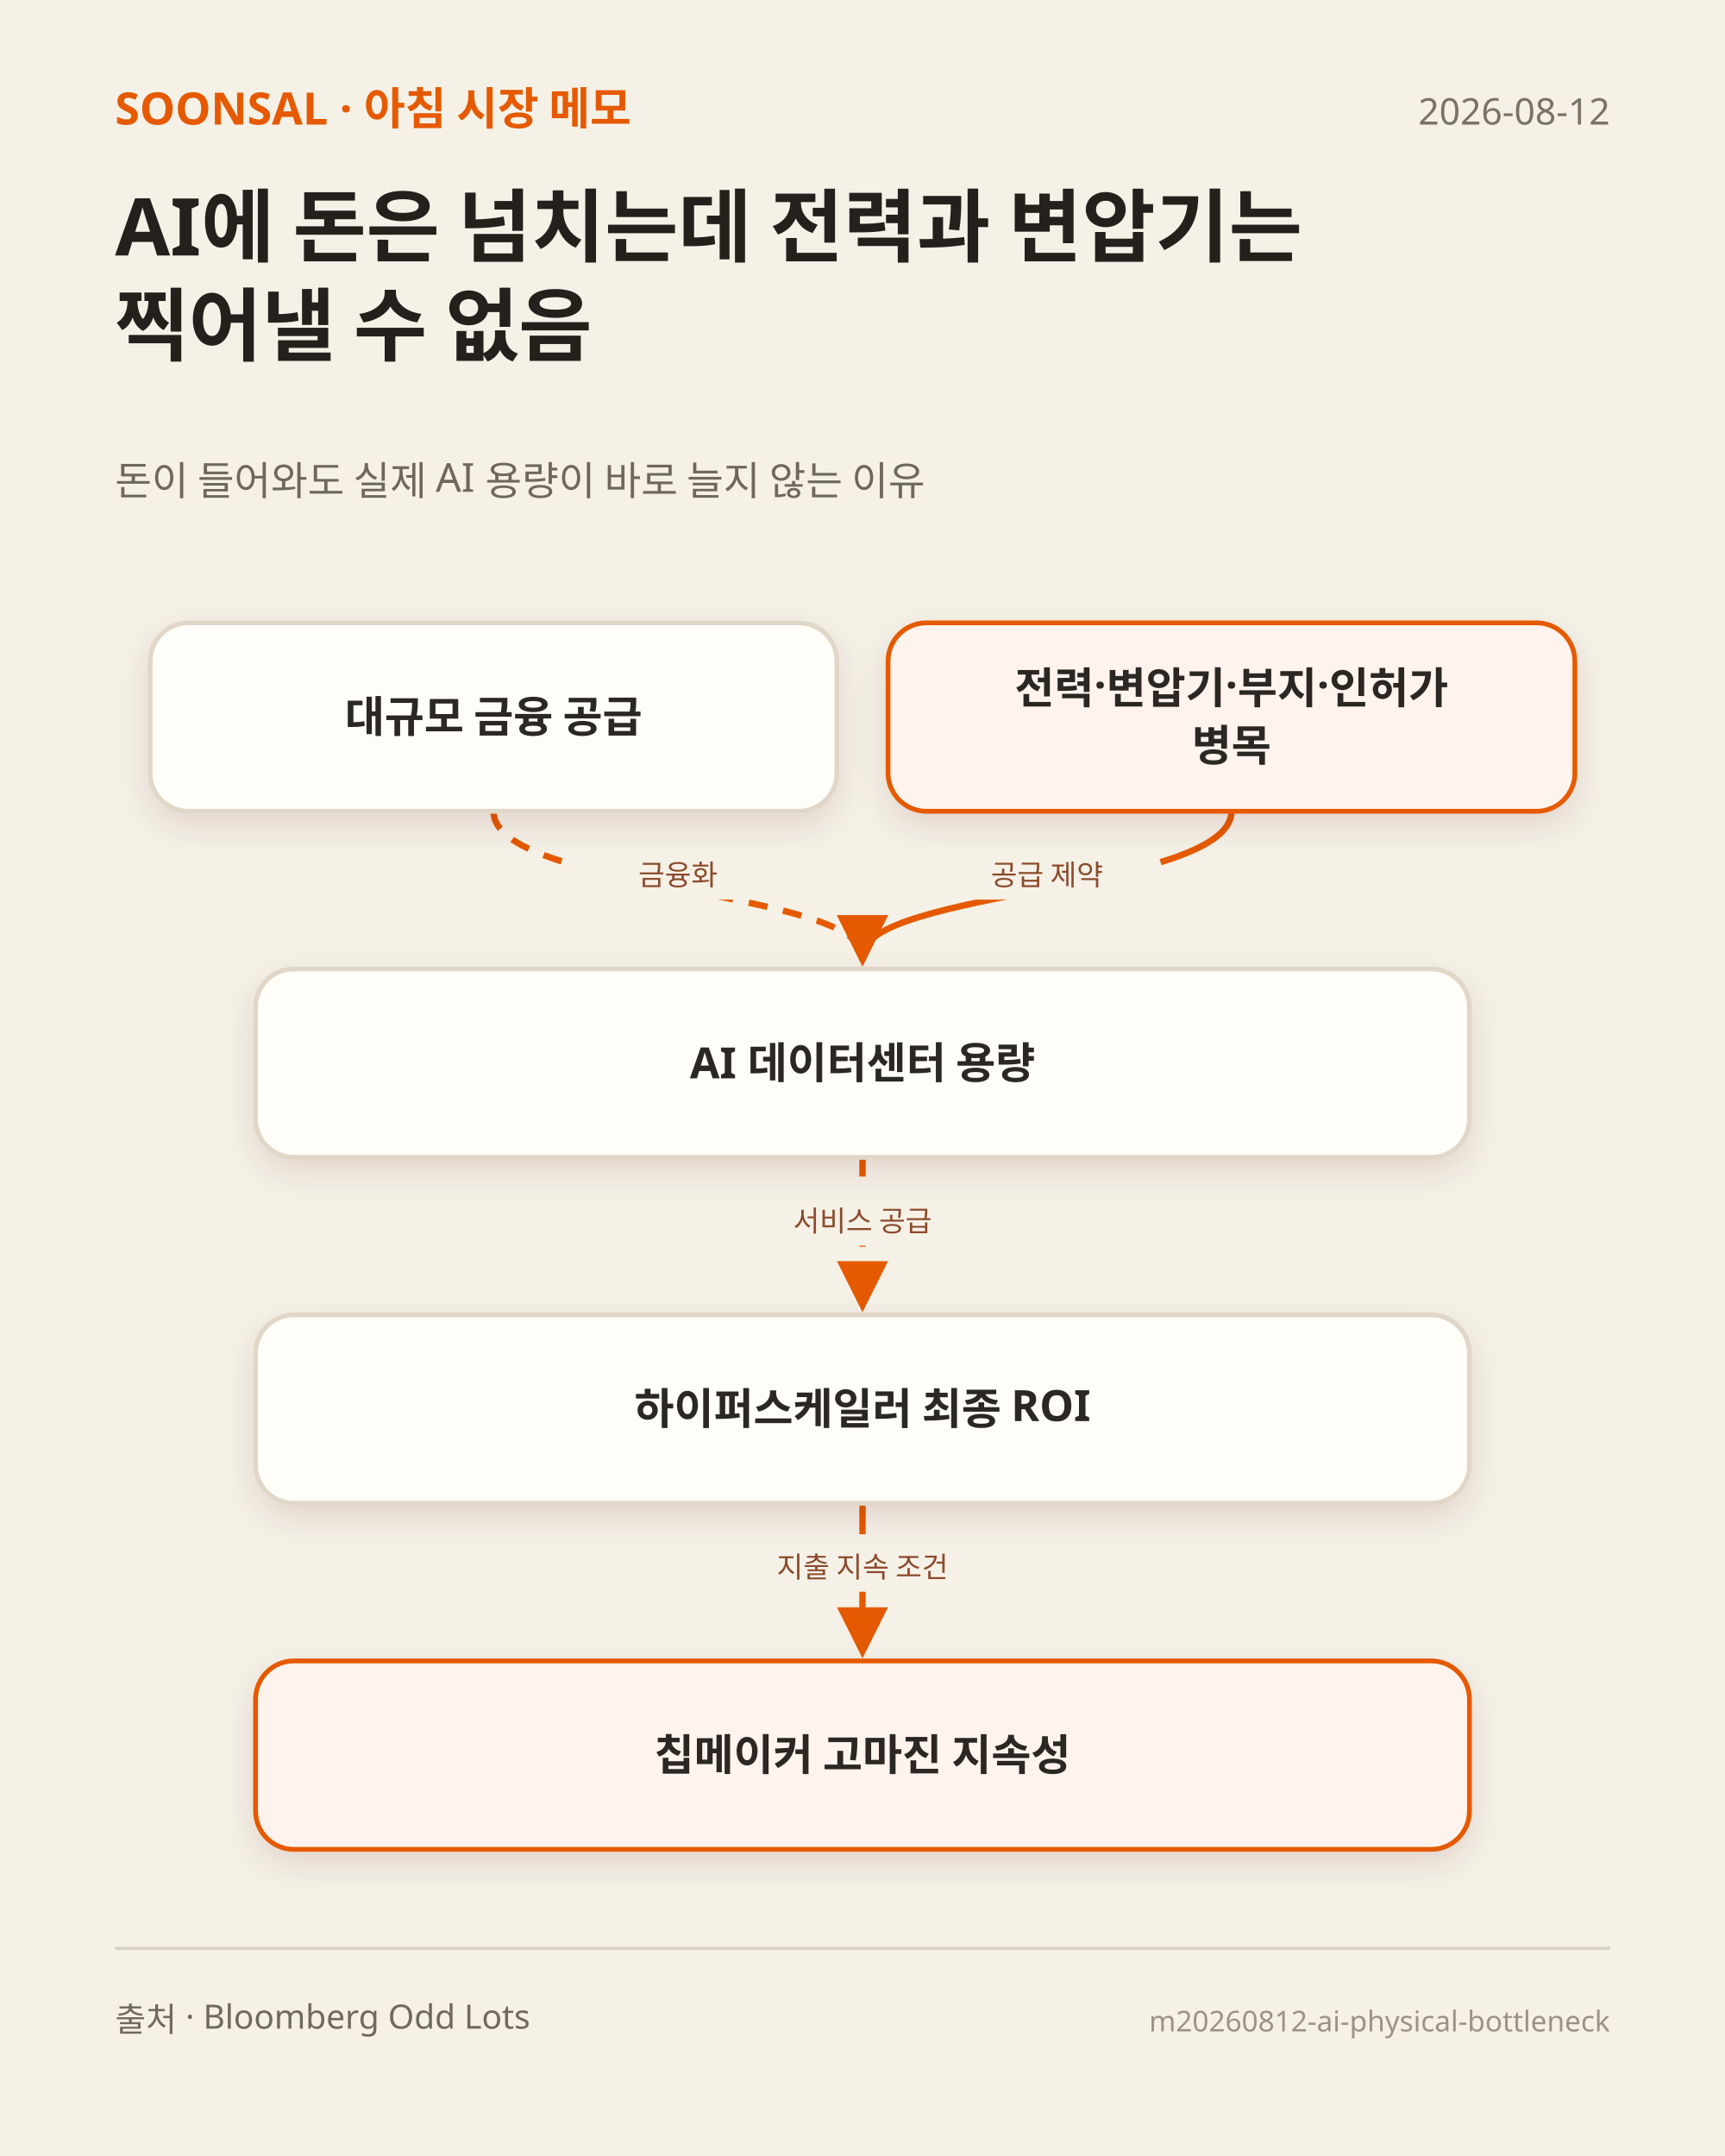
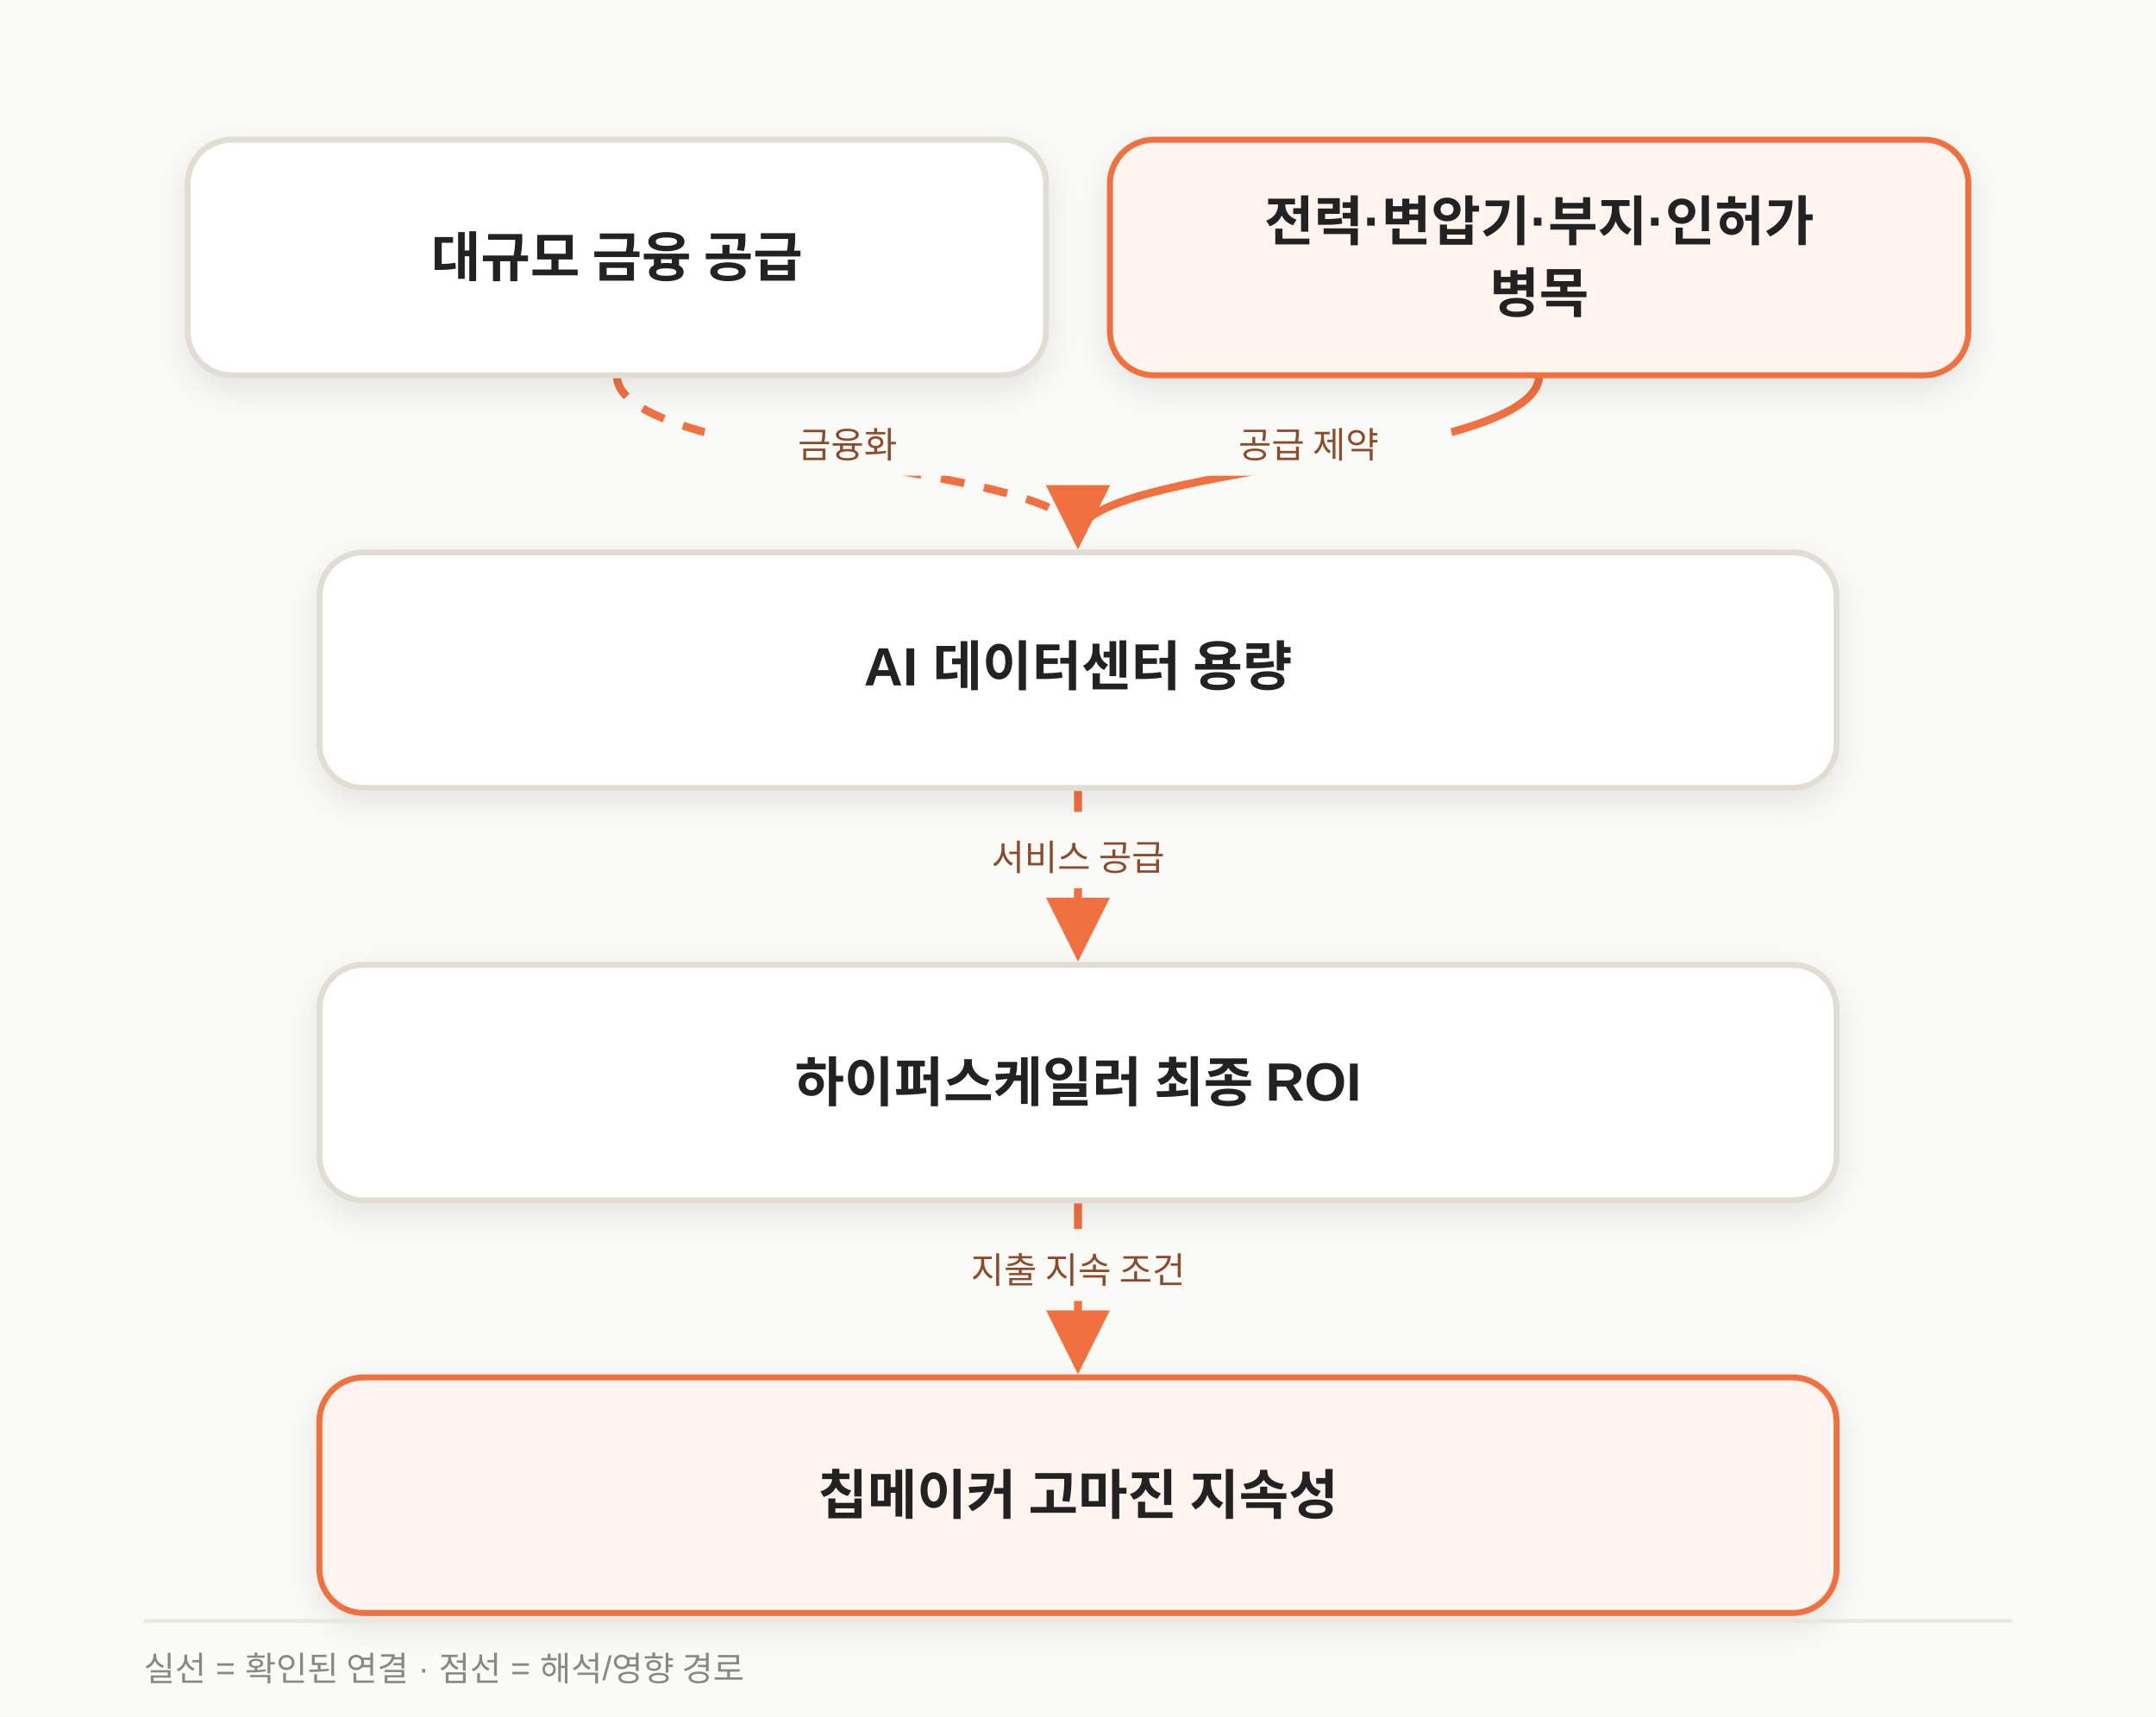
- <svg xmlns="http://www.w3.org/2000/svg" width="1080" height="1350" viewBox="0 0 1080 1350">
+ <svg xmlns="http://www.w3.org/2000/svg" width="1080" height="860" viewBox="0 0 1080 860">
  <defs>
    <filter id="shadow" x="-20%" y="-20%" width="140%" height="160%">
-       <feDropShadow dx="0" dy="8" stdDeviation="10" flood-color="#442718" flood-opacity=".12" />
+       <feDropShadow dx="0" dy="6" stdDeviation="8" flood-color="#111111" flood-opacity=".09" />
    </filter>
    <marker id="arrow" viewBox="0 0 10 10" refX="8" refY="5" markerWidth="8" markerHeight="8" orient="auto-start-reverse">
-       <path d="M 0 0 L 10 5 L 0 10 z" fill="#E55A00" />
+       <path d="M 0 0 L 10 5 L 0 10 z" fill="#F07040" />
    </marker>
  </defs>
-   <rect width="1080" height="1350" fill="#F6F1E7" />
-   <text x="72" y="78" font-family="Apple SD Gothic Neo,Malgun Gothic,sans-serif" font-size="28" font-weight="700" fill="#E55A00">SOONSAL · 아침 시장 메모</text>
-   <text x="1008" y="78" text-anchor="end" font-family="Apple SD Gothic Neo,Malgun Gothic,sans-serif" font-size="23" fill="#7B7266">2026-08-12</text>
-   <text x="72" y="160" font-family="Apple SD Gothic Neo,Malgun Gothic,sans-serif" font-size="50" font-weight="700" fill="#24211D">AI에 돈은 넘치는데 전력과 변압기는</text>
-   <text x="72" y="222" font-family="Apple SD Gothic Neo,Malgun Gothic,sans-serif" font-size="50" font-weight="700" fill="#24211D">찍어낼 수 없음</text>
-   <text x="72" y="310" font-family="Apple SD Gothic Neo,Malgun Gothic,sans-serif" font-size="25" fill="#6F675D">돈이 들어와도 실제 AI 용량이 바로 늘지 않는 이유</text>
-   <path d="M 309.0 508.0 C 309.0 557.3, 540.0 557.3, 540.0 598.7" fill="none" stroke="#E55A00" stroke-width="4" stroke-dasharray="12 10" marker-end="url(#arrow)" />
-   <rect x="352.5" y="527.3" width="144" height="36" rx="18" fill="#F6F1E7" />
-   <text x="424.5" y="554.3" text-anchor="middle" font-family="Apple SD Gothic Neo,Malgun Gothic,sans-serif" font-size="18" fill="#8B4B2C">금융화</text>
-   <path d="M 771.0 508.0 C 771.0 557.3, 540.0 557.3, 540.0 598.7" fill="none" stroke="#E55A00" stroke-width="4" marker-end="url(#arrow)" />
-   <rect x="583.5" y="527.3" width="144" height="36" rx="18" fill="#F6F1E7" />
-   <text x="655.5" y="554.3" text-anchor="middle" font-family="Apple SD Gothic Neo,Malgun Gothic,sans-serif" font-size="18" fill="#8B4B2C">공급 제약</text>
-   <path d="M 540.0 724.7 C 540.0 774.0, 540.0 774.0, 540.0 815.3" fill="none" stroke="#E55A00" stroke-width="4" stroke-dasharray="12 10" marker-end="url(#arrow)" />
-   <rect x="468.0" y="744.0" width="144" height="36" rx="18" fill="#F6F1E7" />
-   <text x="540.0" y="771.0" text-anchor="middle" font-family="Apple SD Gothic Neo,Malgun Gothic,sans-serif" font-size="18" fill="#8B4B2C">서비스 공급</text>
-   <path d="M 540.0 941.3 C 540.0 990.7, 540.0 990.7, 540.0 1032.0" fill="none" stroke="#E55A00" stroke-width="4" marker-end="url(#arrow)" />
-   <rect x="468.0" y="960.7" width="144" height="36" rx="18" fill="#F6F1E7" />
-   <text x="540.0" y="987.7" text-anchor="middle" font-family="Apple SD Gothic Neo,Malgun Gothic,sans-serif" font-size="18" fill="#8B4B2C">지출 지속 조건</text>
-   <rect x="94.0" y="390.0" width="430.0" height="118" rx="24" fill="#FFFDF8" stroke="#E0D7C8" stroke-width="3" filter="url(#shadow)" />
-   <text x="309.0" y="449.0" text-anchor="middle" dominant-baseline="middle" font-family="Apple SD Gothic Neo,Malgun Gothic,sans-serif" font-size="27" font-weight="700" fill="#2B2722">대규모 금융 공급</text>
-   <rect x="556.0" y="390.0" width="430.0" height="118" rx="24" fill="#FFF3ED" stroke="#E55A00" stroke-width="3" filter="url(#shadow)" />
-   <text x="771.0" y="431.0" text-anchor="middle" dominant-baseline="middle" font-family="Apple SD Gothic Neo,Malgun Gothic,sans-serif" font-size="27" font-weight="700" fill="#2B2722">전력·변압기·부지·인허가</text>
-   <text x="771.0" y="467.0" text-anchor="middle" dominant-baseline="middle" font-family="Apple SD Gothic Neo,Malgun Gothic,sans-serif" font-size="27" font-weight="700" fill="#2B2722">병목</text>
-   <rect x="160.0" y="606.7" width="760.0" height="118" rx="24" fill="#FFFDF8" stroke="#E0D7C8" stroke-width="3" filter="url(#shadow)" />
-   <text x="540.0" y="665.7" text-anchor="middle" dominant-baseline="middle" font-family="Apple SD Gothic Neo,Malgun Gothic,sans-serif" font-size="27" font-weight="700" fill="#2B2722">AI 데이터센터 용량</text>
-   <rect x="160.0" y="823.3" width="760.0" height="118" rx="24" fill="#FFFDF8" stroke="#E0D7C8" stroke-width="3" filter="url(#shadow)" />
-   <text x="540.0" y="882.3" text-anchor="middle" dominant-baseline="middle" font-family="Apple SD Gothic Neo,Malgun Gothic,sans-serif" font-size="27" font-weight="700" fill="#2B2722">하이퍼스케일러 최종 ROI</text>
-   <rect x="160.0" y="1040.0" width="760.0" height="118" rx="24" fill="#FFF3ED" stroke="#E55A00" stroke-width="3" filter="url(#shadow)" />
-   <text x="540.0" y="1099.0" text-anchor="middle" dominant-baseline="middle" font-family="Apple SD Gothic Neo,Malgun Gothic,sans-serif" font-size="27" font-weight="700" fill="#2B2722">칩메이커 고마진 지속성</text>
-   <line x1="72" y1="1220" x2="1008" y2="1220" stroke="#D9D0C2" stroke-width="2" />
-   <text x="72" y="1272" font-family="Apple SD Gothic Neo,Malgun Gothic,sans-serif" font-size="21" fill="#71695F">출처 · Bloomberg Odd Lots</text>
-   <text x="1008" y="1272" text-anchor="end" font-family="Apple SD Gothic Neo,Malgun Gothic,sans-serif" font-size="18" fill="#9B9287">m20260812-ai-physical-bottleneck</text>
+   <rect width="1080" height="860" fill="#FAFAF7" />
+   <path d="M 309.0 188.0 C 309.0 232.3, 540.0 232.3, 540.0 268.7" fill="none" stroke="#F07040" stroke-width="4" stroke-dasharray="12 10" marker-end="url(#arrow)" />
+   <rect x="352.5" y="202.3" width="144" height="36" rx="18" fill="#FAFAF7" />
+   <text x="424.5" y="229.3" text-anchor="middle" font-family="Apple SD Gothic Neo,Malgun Gothic,Arial,sans-serif" font-size="18" fill="#8B4B2C">금융화</text>
+   <path d="M 771.0 188.0 C 771.0 232.3, 540.0 232.3, 540.0 268.7" fill="none" stroke="#F07040" stroke-width="4" marker-end="url(#arrow)" />
+   <rect x="583.5" y="202.3" width="144" height="36" rx="18" fill="#FAFAF7" />
+   <text x="655.5" y="229.3" text-anchor="middle" font-family="Apple SD Gothic Neo,Malgun Gothic,Arial,sans-serif" font-size="18" fill="#8B4B2C">공급 제약</text>
+   <path d="M 540.0 394.7 C 540.0 439.0, 540.0 439.0, 540.0 475.3" fill="none" stroke="#F07040" stroke-width="4" stroke-dasharray="12 10" marker-end="url(#arrow)" />
+   <rect x="468.0" y="409.0" width="144" height="36" rx="18" fill="#FAFAF7" />
+   <text x="540.0" y="436.0" text-anchor="middle" font-family="Apple SD Gothic Neo,Malgun Gothic,Arial,sans-serif" font-size="18" fill="#8B4B2C">서비스 공급</text>
+   <path d="M 540.0 601.3 C 540.0 645.7, 540.0 645.7, 540.0 682.0" fill="none" stroke="#F07040" stroke-width="4" marker-end="url(#arrow)" />
+   <rect x="468.0" y="615.7" width="144" height="36" rx="18" fill="#FAFAF7" />
+   <text x="540.0" y="642.7" text-anchor="middle" font-family="Apple SD Gothic Neo,Malgun Gothic,Arial,sans-serif" font-size="18" fill="#8B4B2C">지출 지속 조건</text>
+   <rect x="94.0" y="70.0" width="430.0" height="118" rx="22" fill="#FFFFFF" stroke="#E0DDD5" stroke-width="3" filter="url(#shadow)" />
+   <text x="309.0" y="129.0" text-anchor="middle" dominant-baseline="middle" font-family="Apple SD Gothic Neo,Malgun Gothic,Arial,sans-serif" font-size="27" font-weight="700" fill="#222222">대규모 금융 공급</text>
+   <rect x="556.0" y="70.0" width="430.0" height="118" rx="22" fill="#FFF4EF" stroke="#F07040" stroke-width="3" filter="url(#shadow)" />
+   <text x="771.0" y="111.0" text-anchor="middle" dominant-baseline="middle" font-family="Apple SD Gothic Neo,Malgun Gothic,Arial,sans-serif" font-size="27" font-weight="700" fill="#222222">전력·변압기·부지·인허가</text>
+   <text x="771.0" y="147.0" text-anchor="middle" dominant-baseline="middle" font-family="Apple SD Gothic Neo,Malgun Gothic,Arial,sans-serif" font-size="27" font-weight="700" fill="#222222">병목</text>
+   <rect x="160.0" y="276.7" width="760.0" height="118" rx="22" fill="#FFFFFF" stroke="#E0DDD5" stroke-width="3" filter="url(#shadow)" />
+   <text x="540.0" y="335.7" text-anchor="middle" dominant-baseline="middle" font-family="Apple SD Gothic Neo,Malgun Gothic,Arial,sans-serif" font-size="27" font-weight="700" fill="#222222">AI 데이터센터 용량</text>
+   <rect x="160.0" y="483.3" width="760.0" height="118" rx="22" fill="#FFFFFF" stroke="#E0DDD5" stroke-width="3" filter="url(#shadow)" />
+   <text x="540.0" y="542.3" text-anchor="middle" dominant-baseline="middle" font-family="Apple SD Gothic Neo,Malgun Gothic,Arial,sans-serif" font-size="27" font-weight="700" fill="#222222">하이퍼스케일러 최종 ROI</text>
+   <rect x="160.0" y="690.0" width="760.0" height="118" rx="22" fill="#FFF4EF" stroke="#F07040" stroke-width="3" filter="url(#shadow)" />
+   <text x="540.0" y="749.0" text-anchor="middle" dominant-baseline="middle" font-family="Apple SD Gothic Neo,Malgun Gothic,Arial,sans-serif" font-size="27" font-weight="700" fill="#222222">칩메이커 고마진 지속성</text>
+   <line x1="72" y1="812" x2="1008" y2="812" stroke="#E8E8E0" stroke-width="2" />
+   <text x="72" y="842" font-family="Apple SD Gothic Neo,Malgun Gothic,Arial,sans-serif" font-size="17" fill="#888888">실선 = 확인된 연결 · 점선 = 해석/영향 경로</text>
</svg>
